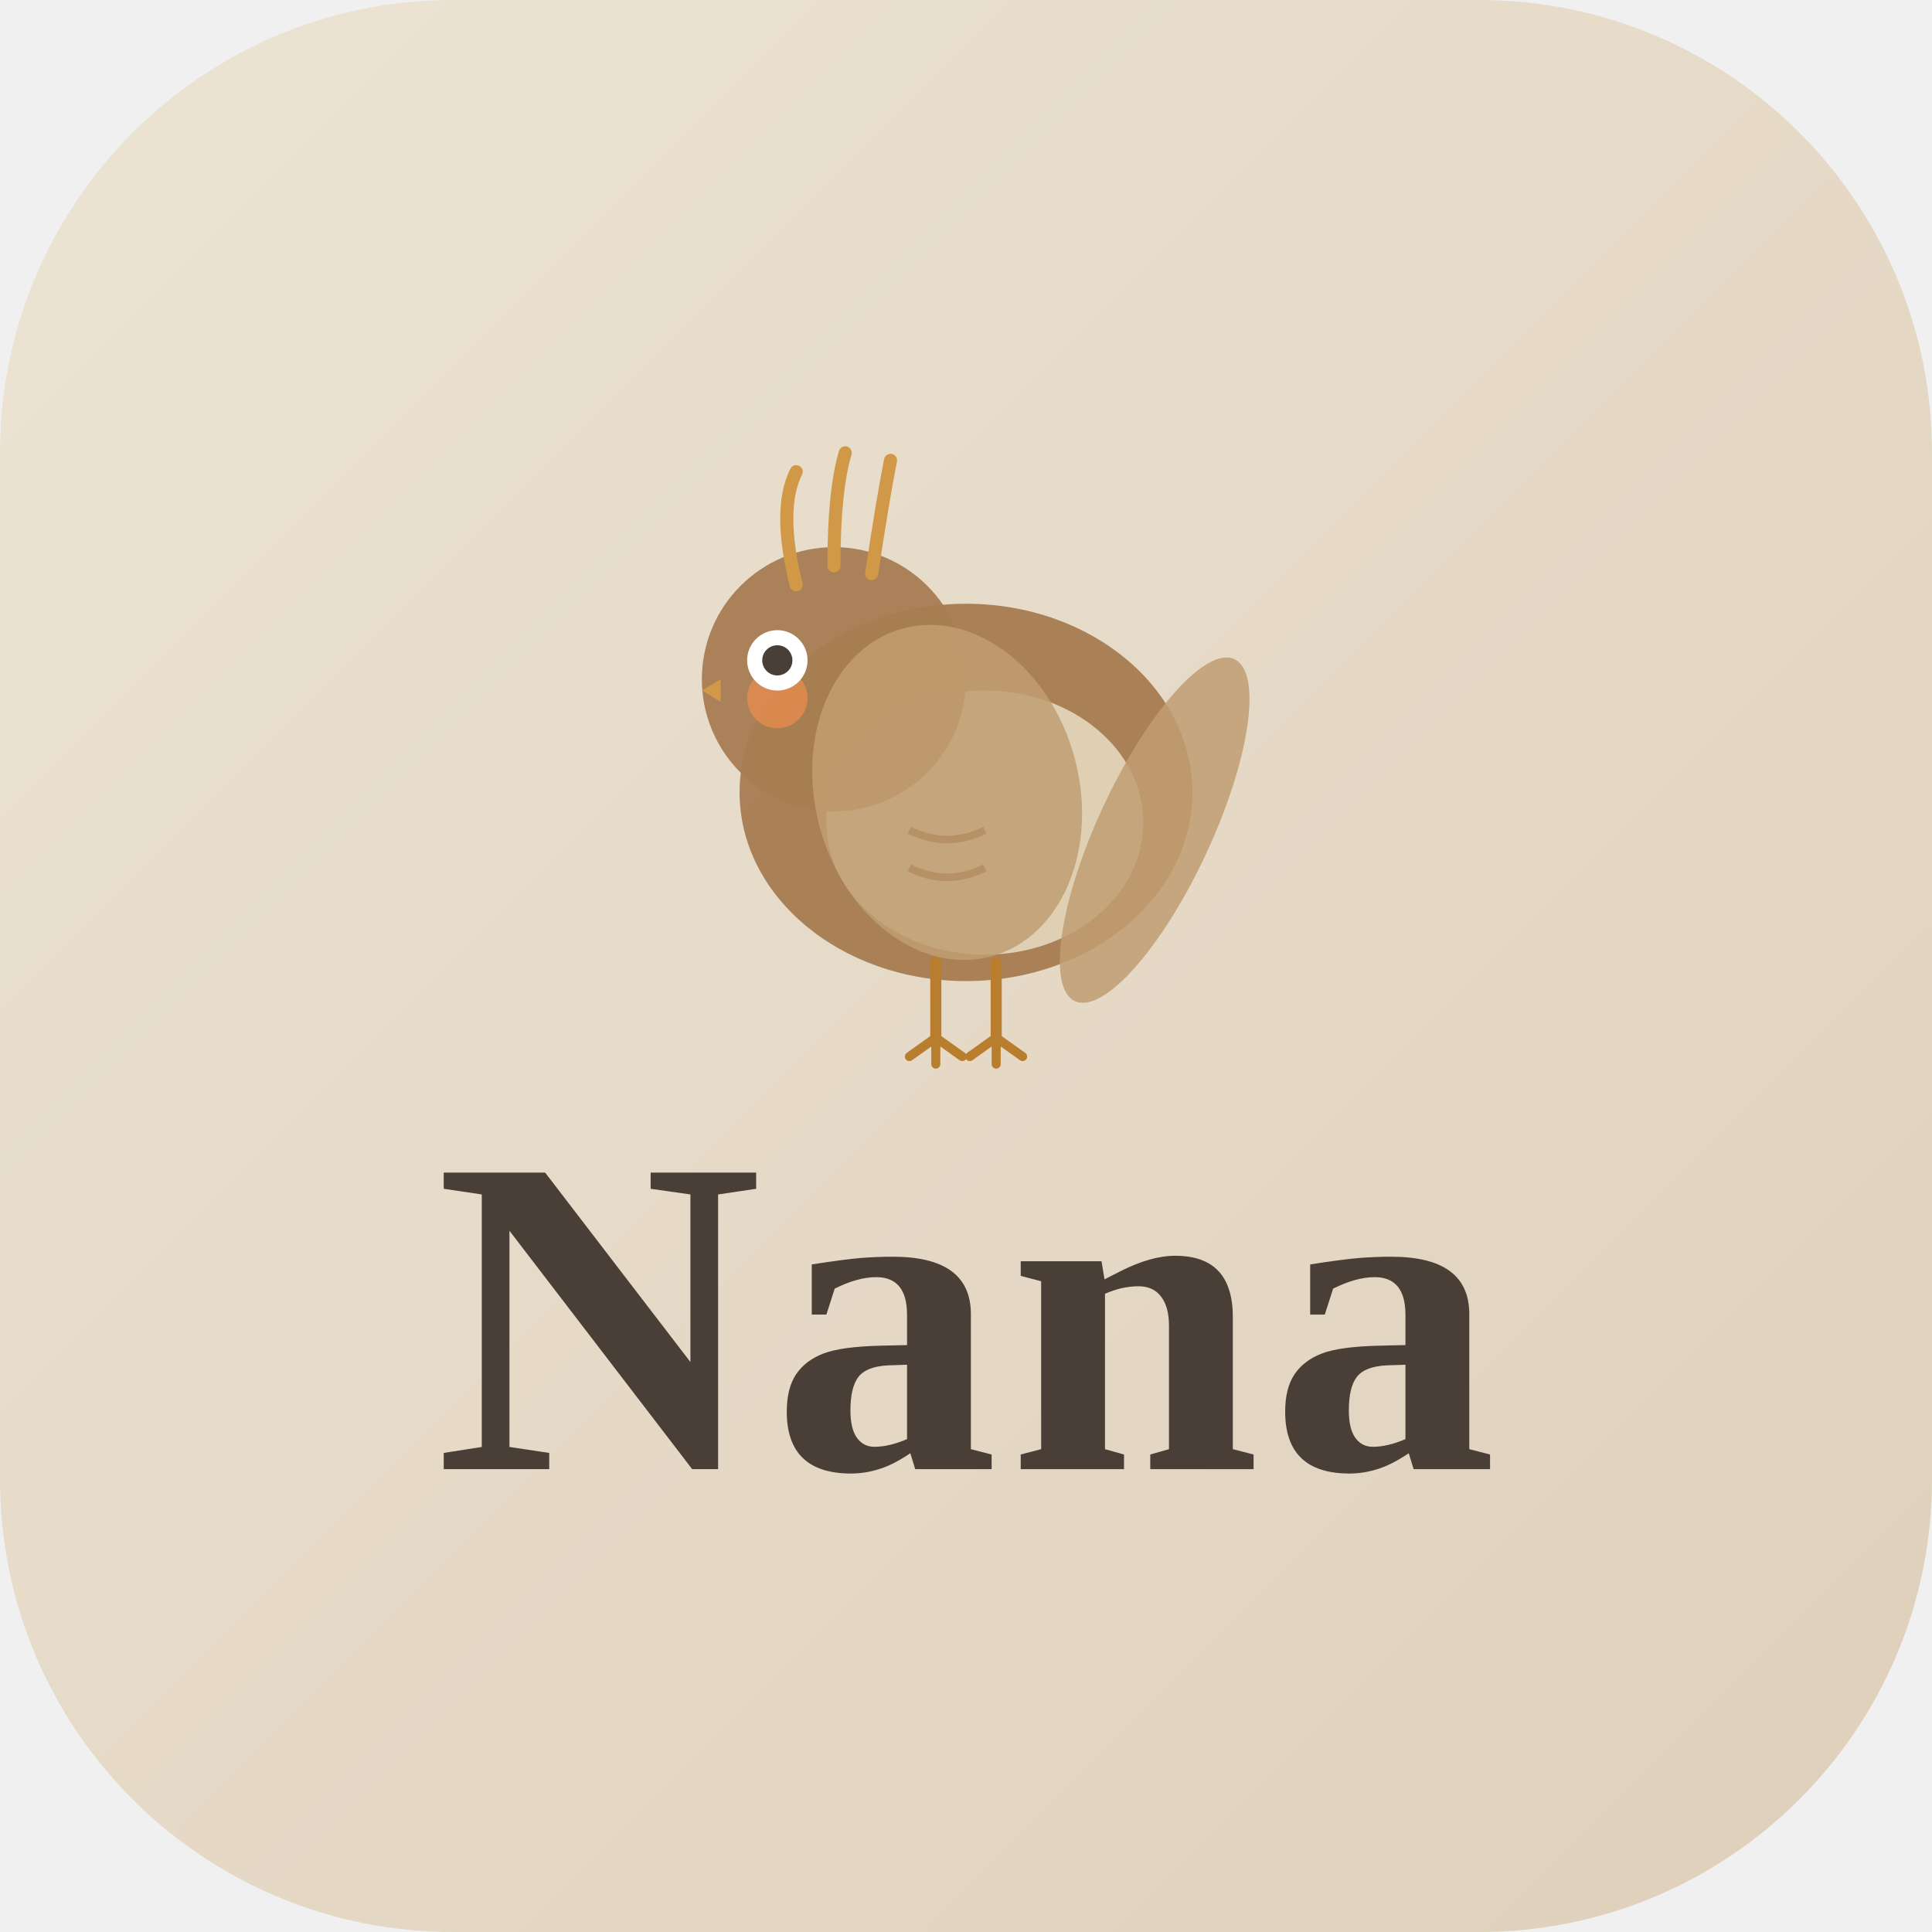
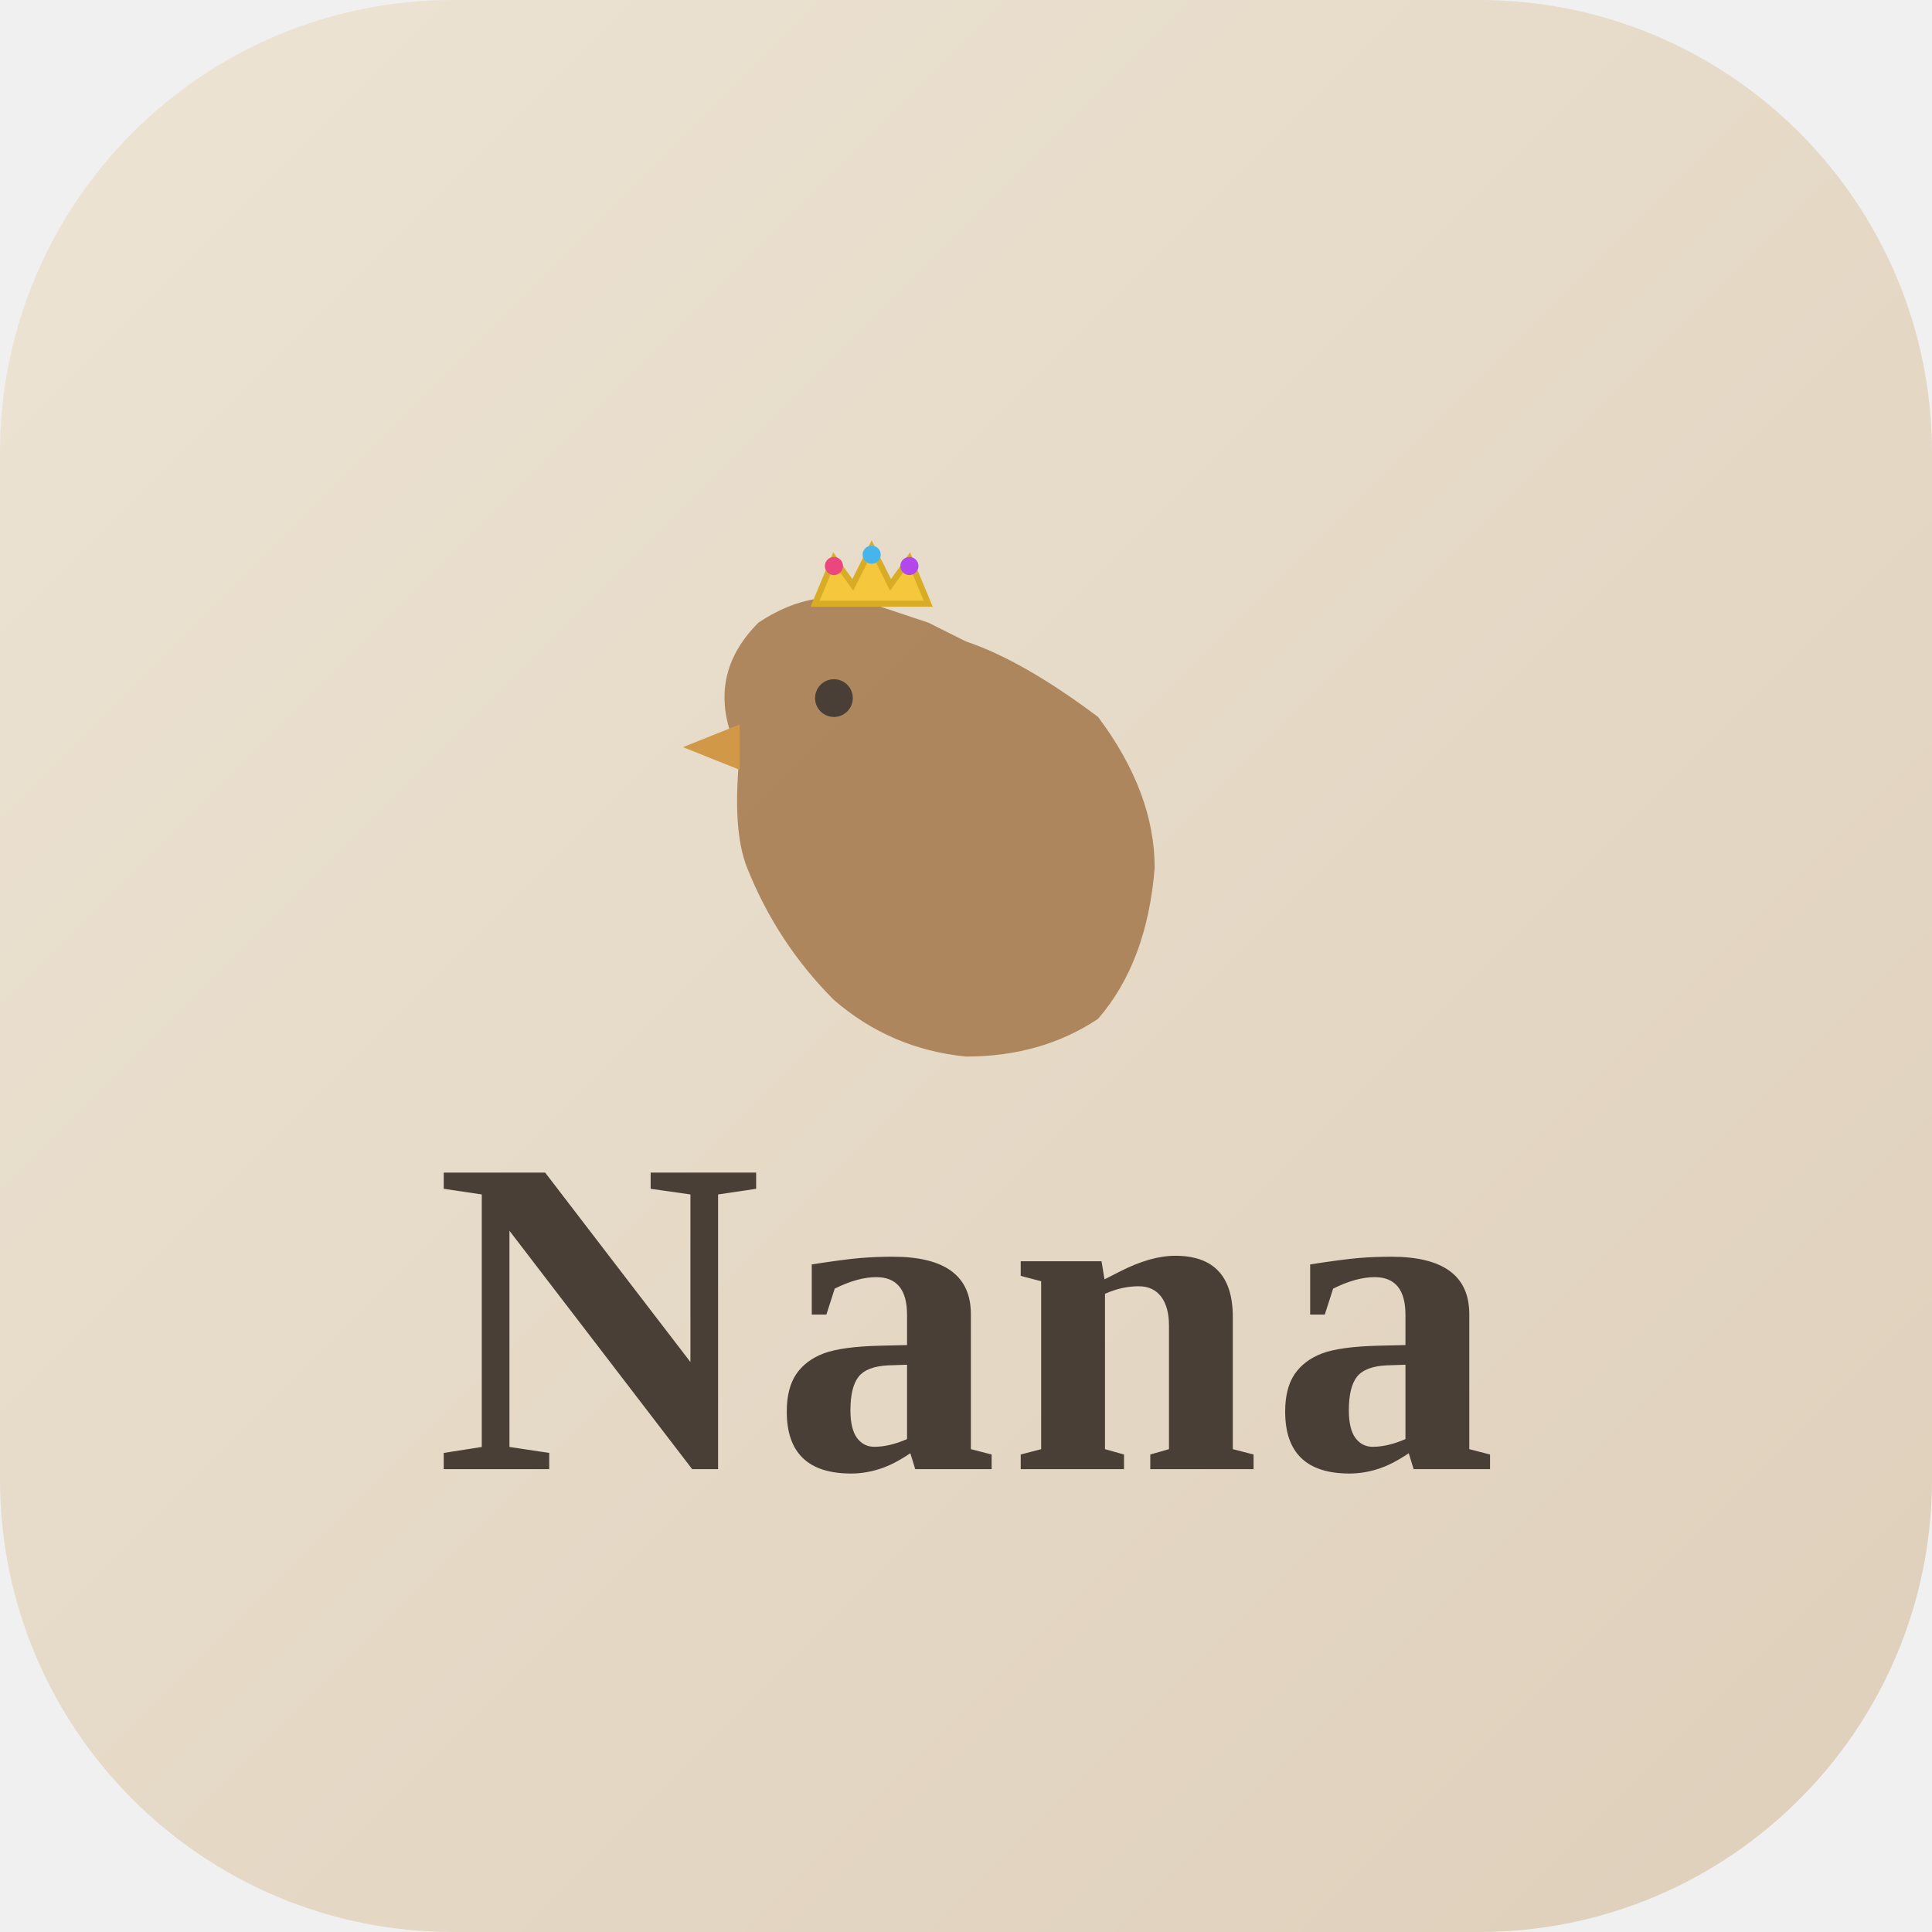
<svg xmlns="http://www.w3.org/2000/svg" viewBox="0 0 192 192">
  <defs>
    <linearGradient id="warmBeigeGradient192" x1="0%" y1="0%" x2="100%" y2="100%">
      <stop offset="0%" style="stop-color:hsl(40 40% 88%);stop-opacity:1" />
      <stop offset="100%" style="stop-color:hsl(35 35% 80%);stop-opacity:1" />
    </linearGradient>
  </defs>
  <rect width="192" height="192" rx="45" fill="url(#warmBeigeGradient192)" />
-   <g transform="translate(96, 78.75)">
-     <ellipse cx="0" cy="0" rx="22.5" ry="18.75" fill="hsl(30 34% 49%)" opacity="0.95" />
-     <ellipse cx="1.875" cy="3" rx="15.75" ry="13.125" fill="hsl(40 45% 82%)" opacity="0.9" />
-     <circle cx="-13.125" cy="-11.25" r="13.125" fill="hsl(30 34% 49%)" opacity="0.95" />
-     <path d="M -16.875,-20.625 Q -18.75,-28.125 -16.875,-31.875" stroke="hsl(35 60% 55%)" stroke-width="1.3" fill="none" stroke-linecap="round" />
-     <path d="M -13.125,-22.5 Q -13.125,-30 -12,-33.75" stroke="hsl(35 60% 55%)" stroke-width="1.3" fill="none" stroke-linecap="round" />
-     <path d="M -9.375,-21.75 Q -8.25,-29.25 -7.5,-33" stroke="hsl(35 60% 55%)" stroke-width="1.3" fill="none" stroke-linecap="round" />
-     <circle cx="-18.75" cy="-9.375" r="3" fill="hsl(25 75% 60%)" opacity="0.8" />
-     <circle cx="-18.75" cy="-13.125" r="3" fill="white" />
-     <circle cx="-18.75" cy="-13.125" r="1.5" fill="hsl(28 16% 25%)" />
-     <path d="M -24.375,-11.25 L -26.25,-10.125 L -24.375,-9 Z" fill="hsl(35 60% 55%)" />
-     <ellipse cx="-1.875" cy="0" rx="13.125" ry="16.875" fill="hsl(33 39% 60%)" opacity="0.85" transform="rotate(-15 -1.875 0)" />
-     <path d="M -5.625,7.5 Q -1.875,9.375 1.875,7.5" stroke="hsl(30 34% 49%)" stroke-width="0.75" fill="none" opacity="0.5" />
-     <path d="M -5.625,3.75 Q -1.875,5.625 1.875,3.75" stroke="hsl(30 34% 49%)" stroke-width="0.75" fill="none" opacity="0.5" />
-     <ellipse cx="18.75" cy="3.75" rx="5.625" ry="18.75" fill="hsl(33 39% 60%)" opacity="0.85" transform="rotate(25 18.75 3.75)" />
-     <line x1="-3" y1="16.875" x2="-3" y2="24.375" stroke="hsl(35 60% 45%)" stroke-width="1.1" stroke-linecap="round" />
-     <line x1="3" y1="16.875" x2="3" y2="24.375" stroke="hsl(35 60% 45%)" stroke-width="1.1" stroke-linecap="round" />
-     <path d="M -3,24.375 L -5.625,26.25 M -3,24.375 L -3,27 M -3,24.375 L -0.375,26.25" stroke="hsl(35 60% 45%)" stroke-width="0.9" stroke-linecap="round" fill="none" />
-     <path d="M 3,24.375 L 0.375,26.25 M 3,24.375 L 3,27 M 3,24.375 L 5.625,26.25" stroke="hsl(35 60% 45%)" stroke-width="0.9" stroke-linecap="round" fill="none" />
+   <g transform="translate(96, 82.5)">
+     <path d="M -22.5,-7.5              Q -26.25,-15 -20.625,-20.625              Q -15,-24.375 -9.375,-22.5              L -3.75,-20.625              L 0,-18.75              Q 5.625,-16.875 13.125,-11.25              Q 18.75,-3.75 18.75,3.75              Q 18,13.125 13.125,18.75              Q 7.5,22.5 0,22.5              Q -7.5,21.75 -13.125,16.875              Q -18.75,11.25 -21.75,3.75              Q -23.25,0 -22.5,-7.5 Z" fill="hsl(30 34% 49%)" opacity="0.9" />
+     <circle cx="-13.125" cy="-13.125" r="1.875" fill="hsl(28 16% 25%)" />
+     <path d="M -22.5,-10.5 L -28.125,-8.25 L -22.5,-6 Z" fill="hsl(35 60% 55%)" />
+     <g transform="translate(-9.375, -22.5)">
+       <path d="M -5.625,0 L -3.75,-4.5 L -1.875,-1.875 L 0,-5.625 L 1.875,-1.875 L 3.75,-4.5 L 5.625,0 Z" fill="hsl(45 90% 60%)" stroke="hsl(45 70% 50%)" stroke-width="0.6" />
+       <circle cx="-3.75" cy="-3.75" r="0.9" fill="hsl(340 80% 60%)" />
+       <circle cx="0" cy="-4.875" r="0.9" fill="hsl(200 80% 60%)" />
+       <circle cx="3.75" cy="-3.75" r="0.9" fill="hsl(280 80% 60%)" />
+     </g>
  </g>
  <text x="96" y="146" font-size="45" font-weight="700" text-anchor="middle" font-family="Georgia, 'Times New Roman', serif" fill="hsl(28 16% 25%)" letter-spacing="1">Nana</text>
</svg>
